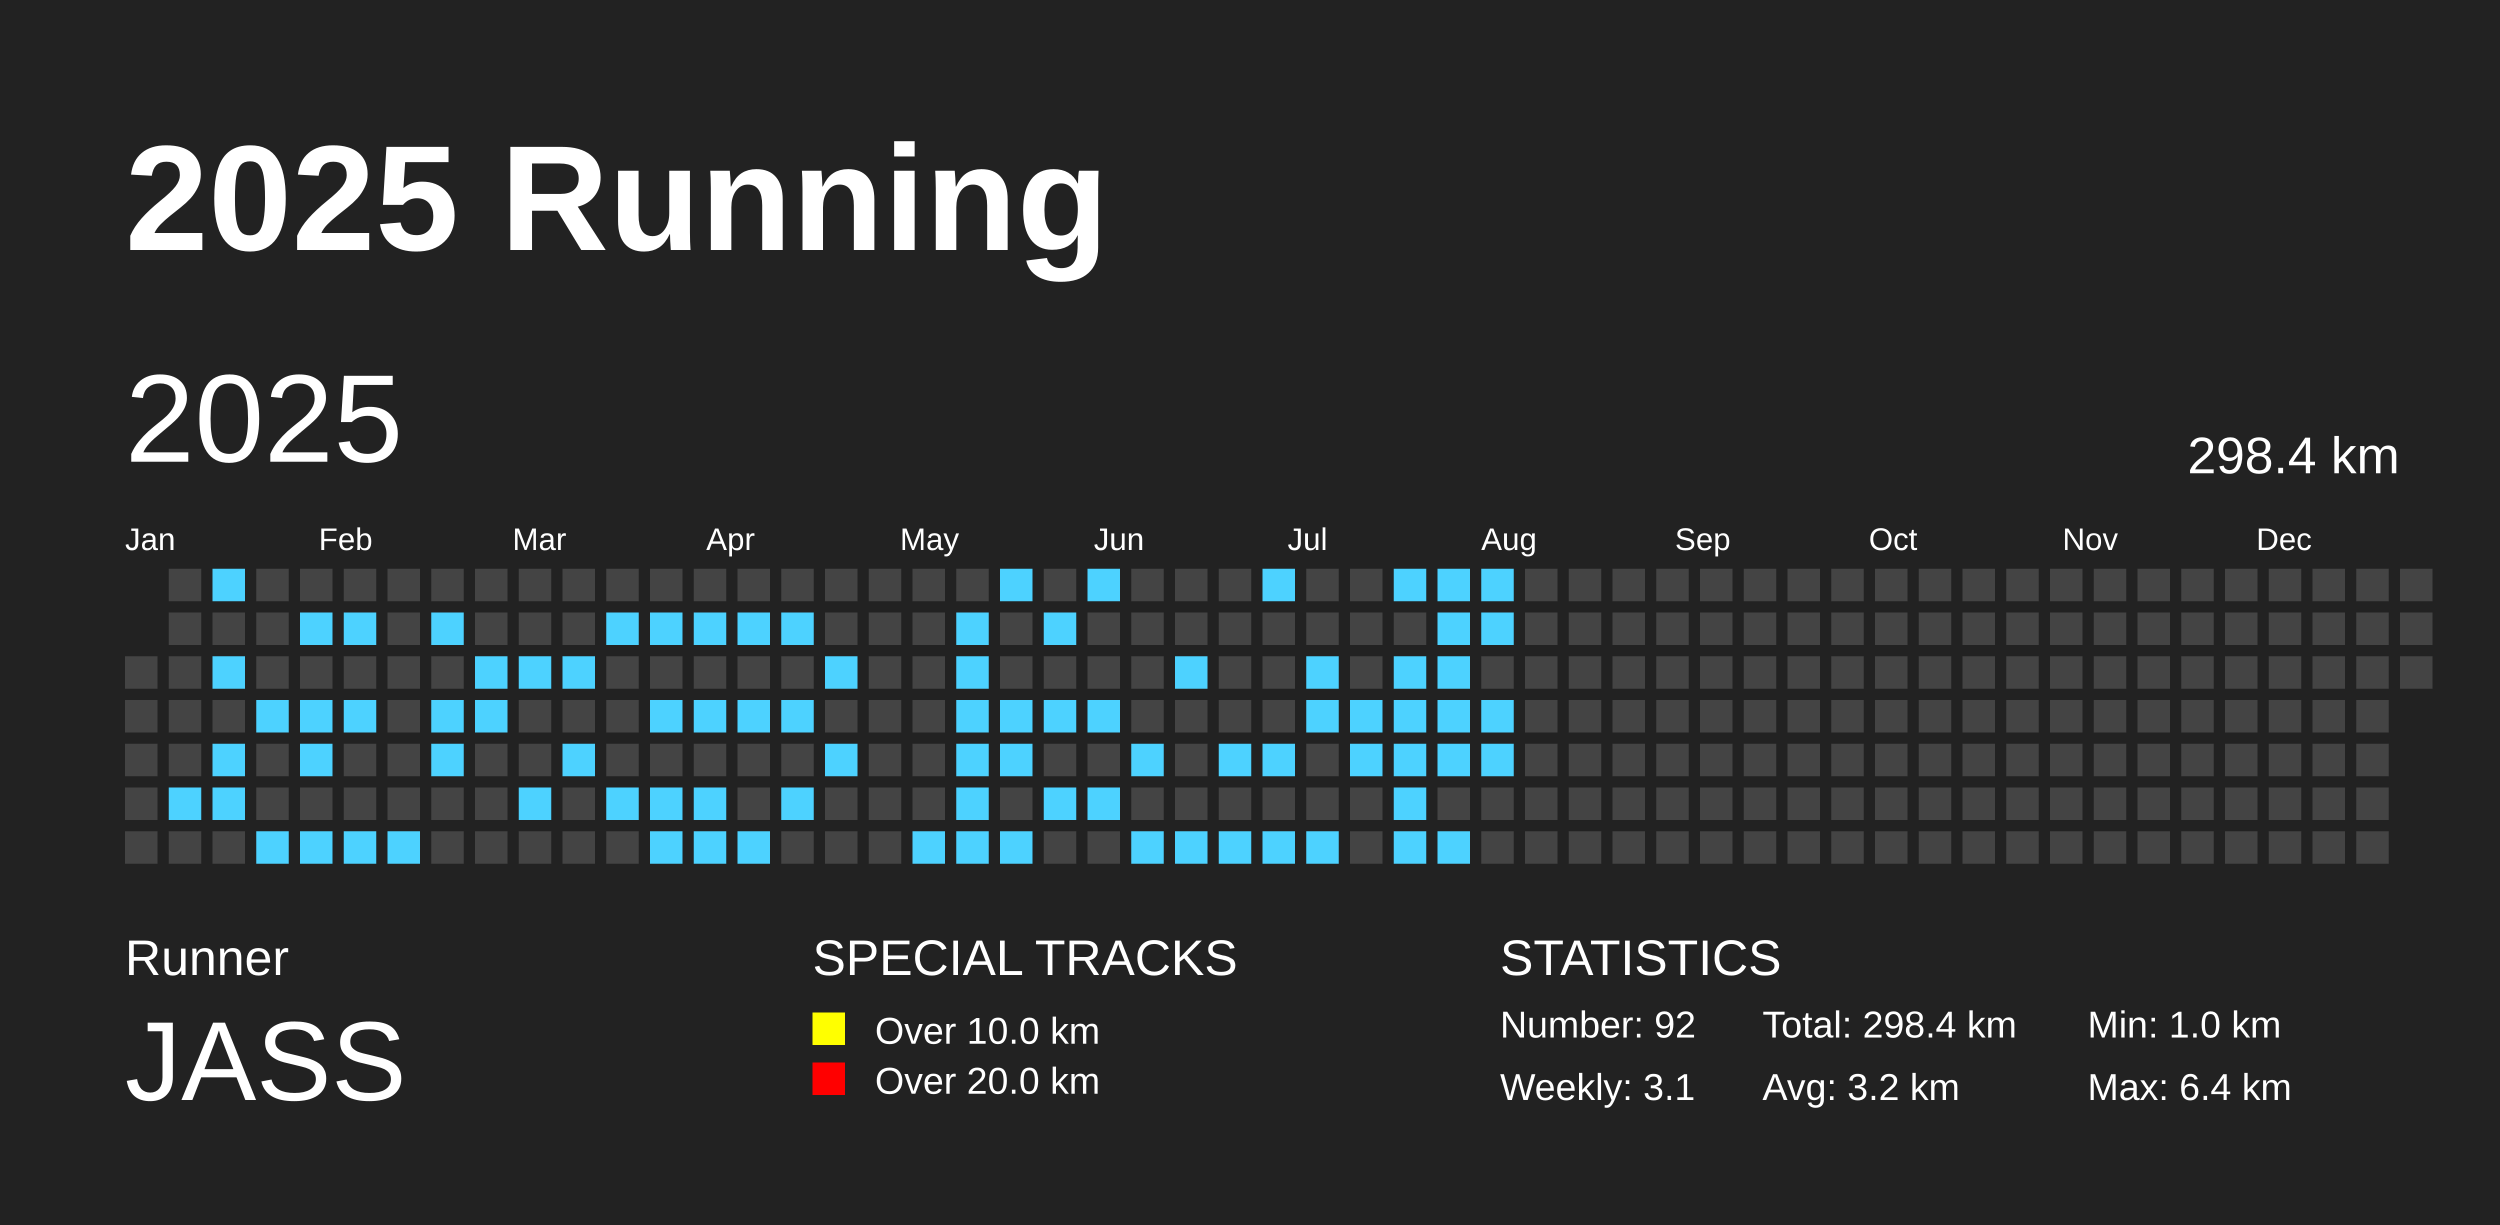
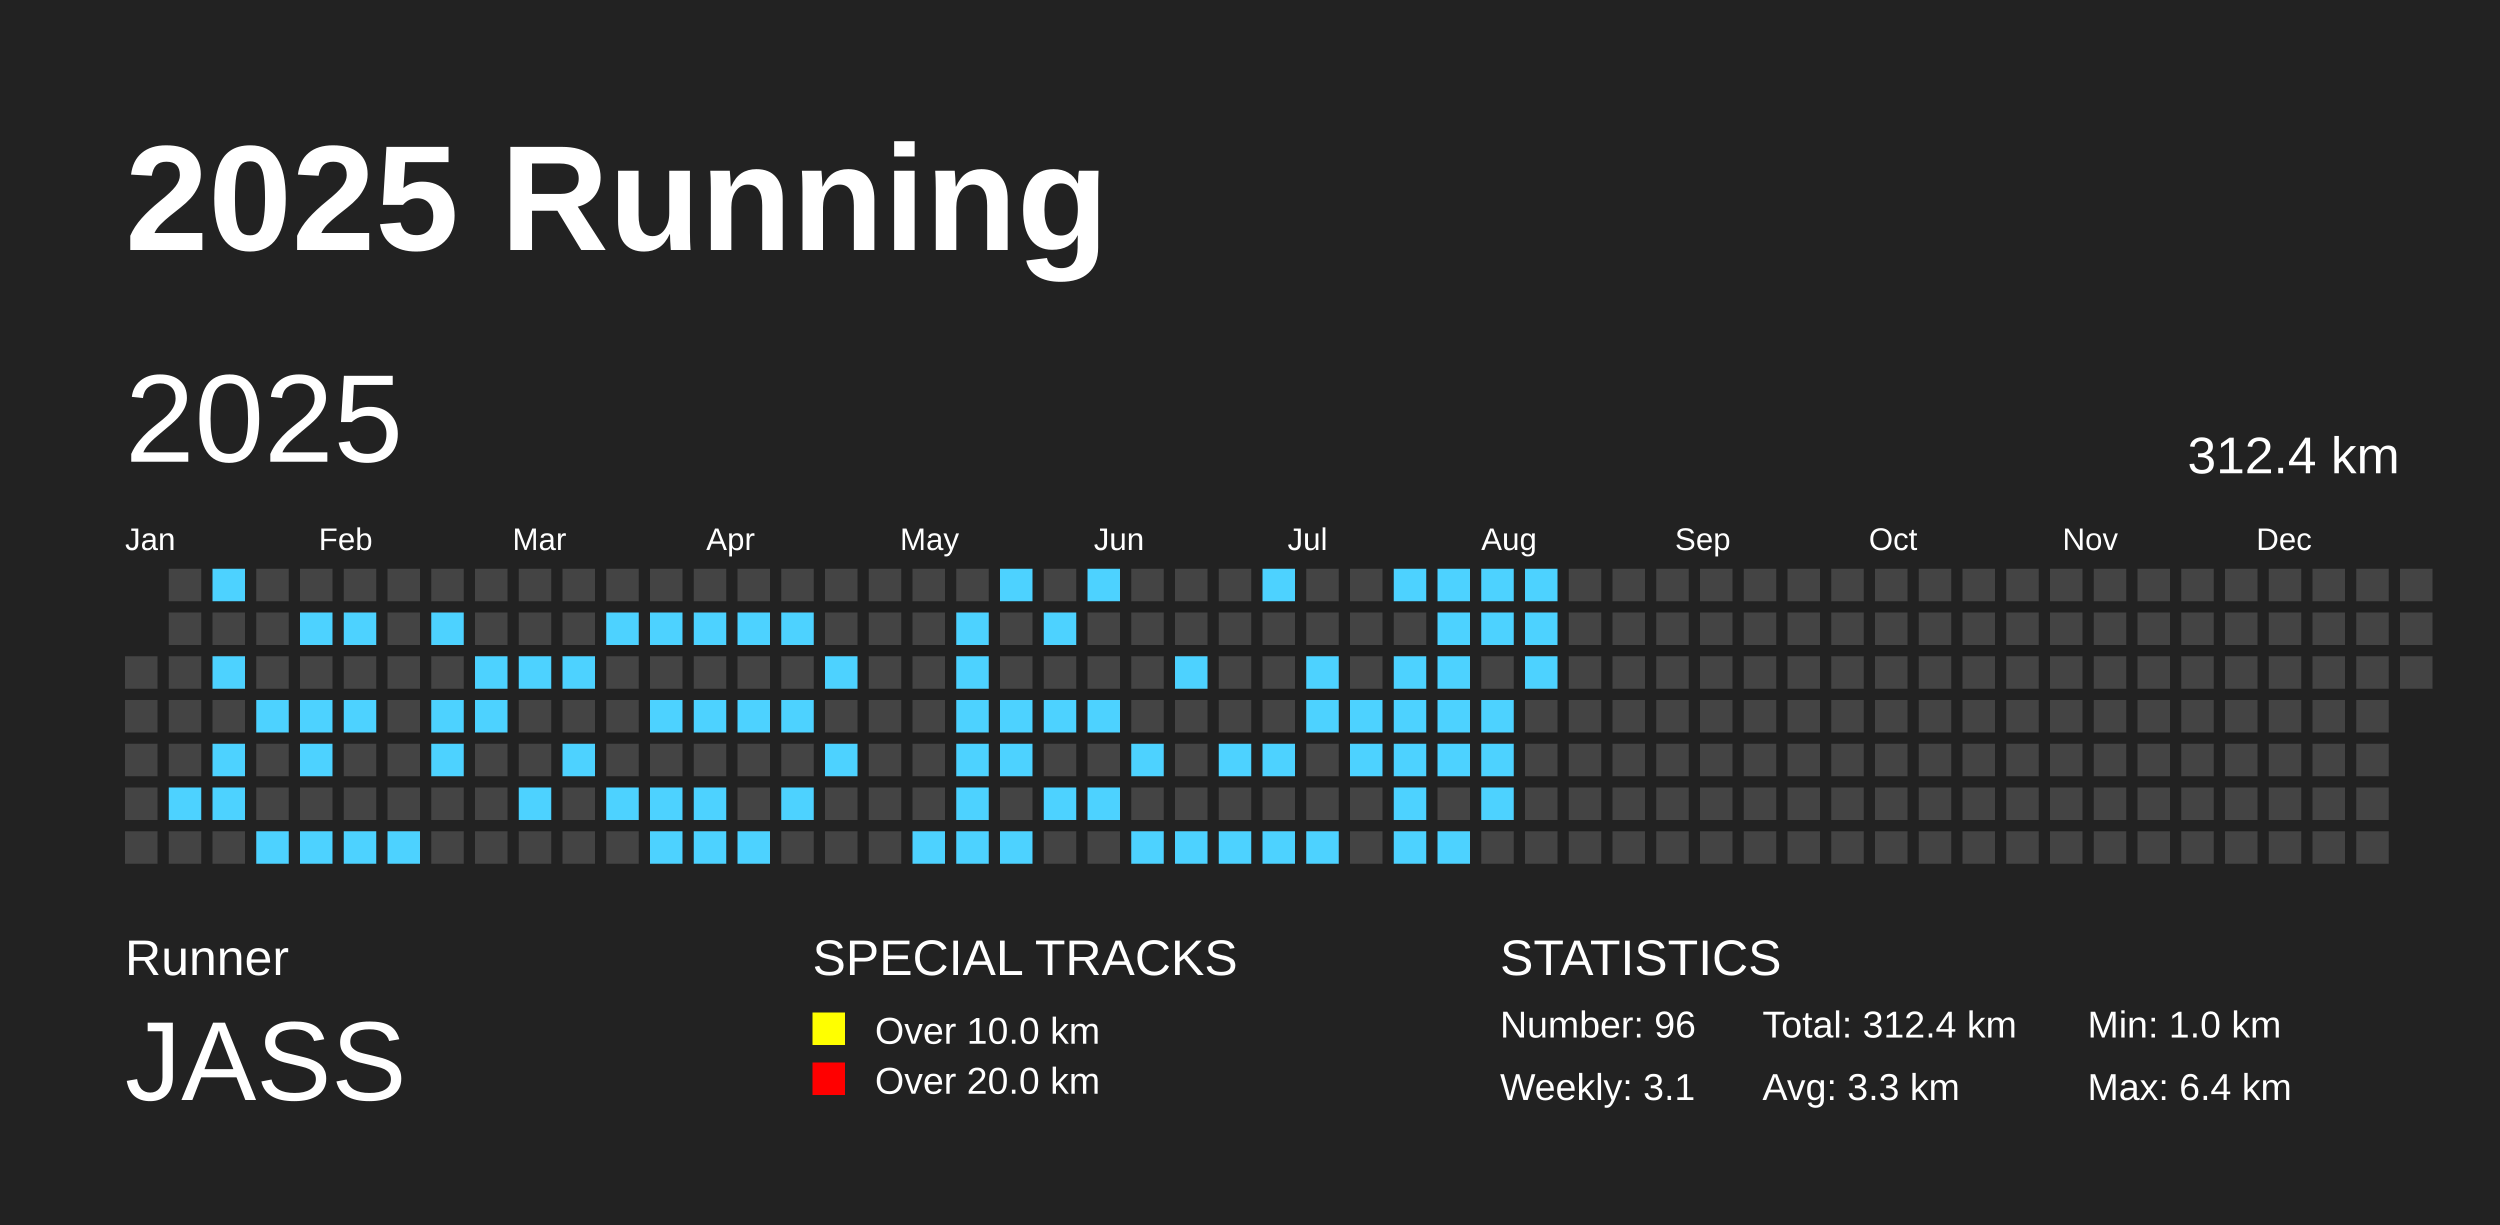
<svg xmlns="http://www.w3.org/2000/svg" baseProfile="full" height="98mm" version="1.1" viewBox="0,0,200,98" width="200mm">
  <defs />
  <rect fill="#222222" height="98" width="200" x="0" y="0" />
  <text fill="#FFFFFF" style="font-size:12px; font-family:Arial; font-weight:bold;" x="10" y="20">2025 Running</text>
  <text fill="#FFFFFF" style="font-size:4px; font-family:Arial" x="10" y="78">Runner</text>
  <text fill="#FFFFFF" style="font-size:9px; font-family:Arial" x="10" y="88">JASS</text>
  <text fill="#FFFFFF" style="font-size:4px; font-family:Arial" x="65" y="78">SPECIAL TRACKS</text>
  <rect fill="yellow" height="2.6" width="2.6" x="65" y="81" />
  <text fill="#FFFFFF" style="font-size:3px; font-family:Arial" x="70" y="83.5">Over 10.0 km</text>
  <rect fill="red" height="2.6" width="2.6" x="65" y="85" />
  <text fill="#FFFFFF" style="font-size:3px; font-family:Arial" x="70" y="87.5">Over 20.0 km</text>
  <text fill="#FFFFFF" style="font-size:4px; font-family:Arial" x="120" y="78">STATISTICS</text>
-   <text fill="#FFFFFF" style="font-size:3px; font-family:Arial" x="120" y="83">Number: 92</text>
+   <text fill="#FFFFFF" style="font-size:3px; font-family:Arial" x="120" y="83">Number: 96</text>
  <text fill="#FFFFFF" style="font-size:3px; font-family:Arial" x="120" y="88">Weekly: 3.1</text>
-   <text fill="#FFFFFF" style="font-size:3px; font-family:Arial" x="141" y="83">Total: 298.4 km</text>
-   <text fill="#FFFFFF" style="font-size:3px; font-family:Arial" x="141" y="88">Avg: 3.2 km</text>
+   <text fill="#FFFFFF" style="font-size:3px; font-family:Arial" x="141" y="83">Total: 312.4 km</text>
+   <text fill="#FFFFFF" style="font-size:3px; font-family:Arial" x="141" y="88">Avg: 3.3 km</text>
  <text fill="#FFFFFF" style="font-size:3px; font-family:Arial" x="167" y="83">Min: 1.0 km</text>
  <text fill="#FFFFFF" style="font-size:3px; font-family:Arial" x="167" y="88">Max: 6.4 km</text>
  <text dominant-baseline="hanging" fill="#FFFFFF" style="font-size:10.0px; font-family:Arial;" x="10" y="30">2025</text>
-   <text dominant-baseline="hanging" fill="#FFFFFF" style="font-size:4.125px; font-family:Arial;" x="175" y="35">298.4 km</text>
+   <text dominant-baseline="hanging" fill="#FFFFFF" style="font-size:4.125px; font-family:Arial;" x="175" y="35">312.4 km</text>
  <text fill="#FFFFFF" style="font-size:2.5px; font-family:Arial" x="10.0" y="44">Jan</text>
  <text fill="#FFFFFF" style="font-size:2.5px; font-family:Arial" x="25.5" y="44">Feb</text>
  <text fill="#FFFFFF" style="font-size:2.5px; font-family:Arial" x="41.0" y="44">Mar</text>
  <text fill="#FFFFFF" style="font-size:2.5px; font-family:Arial" x="56.5" y="44">Apr</text>
  <text fill="#FFFFFF" style="font-size:2.5px; font-family:Arial" x="72.0" y="44">May</text>
  <text fill="#FFFFFF" style="font-size:2.5px; font-family:Arial" x="87.5" y="44">Jun</text>
  <text fill="#FFFFFF" style="font-size:2.5px; font-family:Arial" x="103.0" y="44">Jul</text>
  <text fill="#FFFFFF" style="font-size:2.5px; font-family:Arial" x="118.5" y="44">Aug</text>
  <text fill="#FFFFFF" style="font-size:2.5px; font-family:Arial" x="134.0" y="44">Sep</text>
  <text fill="#FFFFFF" style="font-size:2.5px; font-family:Arial" x="149.5" y="44">Oct</text>
  <text fill="#FFFFFF" style="font-size:2.5px; font-family:Arial" x="165.0" y="44">Nov</text>
  <text fill="#FFFFFF" style="font-size:2.5px; font-family:Arial" x="180.5" y="44">Dec</text>
  <rect fill="#444444" height="2.6" width="2.6" x="10.0" y="52.5" />
  <rect fill="#444444" height="2.6" width="2.6" x="10.0" y="56.0" />
  <rect fill="#444444" height="2.6" width="2.6" x="10.0" y="59.5" />
  <rect fill="#444444" height="2.6" width="2.6" x="10.0" y="63.0" />
  <rect fill="#444444" height="2.6" width="2.6" x="10.0" y="66.5" />
  <rect fill="#444444" height="2.6" width="2.6" x="13.5" y="45.5" />
  <rect fill="#444444" height="2.6" width="2.6" x="13.5" y="49.0" />
  <rect fill="#444444" height="2.6" width="2.6" x="13.5" y="52.5" />
  <rect fill="#444444" height="2.6" width="2.6" x="13.5" y="56.0" />
  <rect fill="#444444" height="2.6" width="2.6" x="13.5" y="59.5" />
  <rect fill="#4DD2FF" height="2.6" width="2.6" x="13.5" y="63.0" />
  <rect fill="#444444" height="2.6" width="2.6" x="13.5" y="66.5" />
  <rect fill="#4DD2FF" height="2.6" width="2.6" x="17.0" y="45.5" />
  <rect fill="#444444" height="2.6" width="2.6" x="17.0" y="49.0" />
  <rect fill="#4DD2FF" height="2.6" width="2.6" x="17.0" y="52.5" />
  <rect fill="#444444" height="2.6" width="2.6" x="17.0" y="56.0" />
  <rect fill="#4DD2FF" height="2.6" width="2.6" x="17.0" y="59.5" />
  <rect fill="#4DD2FF" height="2.6" width="2.6" x="17.0" y="63.0" />
  <rect fill="#444444" height="2.6" width="2.6" x="17.0" y="66.5" />
  <rect fill="#444444" height="2.6" width="2.6" x="20.5" y="45.5" />
  <rect fill="#444444" height="2.6" width="2.6" x="20.5" y="49.0" />
  <rect fill="#444444" height="2.6" width="2.6" x="20.5" y="52.5" />
  <rect fill="#4DD2FF" height="2.6" width="2.6" x="20.5" y="56.0" />
  <rect fill="#444444" height="2.6" width="2.6" x="20.5" y="59.5" />
  <rect fill="#444444" height="2.6" width="2.6" x="20.5" y="63.0" />
  <rect fill="#4DD2FF" height="2.6" width="2.6" x="20.5" y="66.5" />
  <rect fill="#444444" height="2.6" width="2.6" x="24.0" y="45.5" />
  <rect fill="#4DD2FF" height="2.6" width="2.6" x="24.0" y="49.0" />
  <rect fill="#444444" height="2.6" width="2.6" x="24.0" y="52.5" />
  <rect fill="#4DD2FF" height="2.6" width="2.6" x="24.0" y="56.0" />
  <rect fill="#4DD2FF" height="2.6" width="2.6" x="24.0" y="59.5" />
  <rect fill="#444444" height="2.6" width="2.6" x="24.0" y="63.0" />
  <rect fill="#4DD2FF" height="2.6" width="2.6" x="24.0" y="66.5" />
  <rect fill="#444444" height="2.6" width="2.6" x="27.5" y="45.5" />
  <rect fill="#4DD2FF" height="2.6" width="2.6" x="27.5" y="49.0" />
  <rect fill="#444444" height="2.6" width="2.6" x="27.5" y="52.5" />
  <rect fill="#4DD2FF" height="2.6" width="2.6" x="27.5" y="56.0" />
  <rect fill="#444444" height="2.6" width="2.6" x="27.5" y="59.5" />
  <rect fill="#444444" height="2.6" width="2.6" x="27.5" y="63.0" />
  <rect fill="#4DD2FF" height="2.6" width="2.6" x="27.5" y="66.5" />
  <rect fill="#444444" height="2.6" width="2.6" x="31.0" y="45.5" />
  <rect fill="#444444" height="2.6" width="2.6" x="31.0" y="49.0" />
  <rect fill="#444444" height="2.6" width="2.6" x="31.0" y="52.5" />
  <rect fill="#444444" height="2.6" width="2.6" x="31.0" y="56.0" />
  <rect fill="#444444" height="2.6" width="2.6" x="31.0" y="59.5" />
  <rect fill="#444444" height="2.6" width="2.6" x="31.0" y="63.0" />
  <rect fill="#4DD2FF" height="2.6" width="2.6" x="31.0" y="66.5" />
  <rect fill="#444444" height="2.6" width="2.6" x="34.5" y="45.5" />
  <rect fill="#4DD2FF" height="2.6" width="2.6" x="34.5" y="49.0" />
  <rect fill="#444444" height="2.6" width="2.6" x="34.5" y="52.5" />
  <rect fill="#4DD2FF" height="2.6" width="2.6" x="34.5" y="56.0" />
  <rect fill="#4DD2FF" height="2.6" width="2.6" x="34.5" y="59.5" />
  <rect fill="#444444" height="2.6" width="2.6" x="34.5" y="63.0" />
  <rect fill="#444444" height="2.6" width="2.6" x="34.5" y="66.5" />
  <rect fill="#444444" height="2.6" width="2.6" x="38.0" y="45.5" />
  <rect fill="#444444" height="2.6" width="2.6" x="38.0" y="49.0" />
  <rect fill="#4DD2FF" height="2.6" width="2.6" x="38.0" y="52.5" />
  <rect fill="#4DD2FF" height="2.6" width="2.6" x="38.0" y="56.0" />
  <rect fill="#444444" height="2.6" width="2.6" x="38.0" y="59.5" />
  <rect fill="#444444" height="2.6" width="2.6" x="38.0" y="63.0" />
  <rect fill="#444444" height="2.6" width="2.6" x="38.0" y="66.5" />
  <rect fill="#444444" height="2.6" width="2.6" x="41.5" y="45.5" />
  <rect fill="#444444" height="2.6" width="2.6" x="41.5" y="49.0" />
  <rect fill="#4DD2FF" height="2.6" width="2.6" x="41.5" y="52.5" />
  <rect fill="#444444" height="2.6" width="2.6" x="41.5" y="56.0" />
  <rect fill="#444444" height="2.6" width="2.6" x="41.5" y="59.5" />
  <rect fill="#4DD2FF" height="2.6" width="2.6" x="41.5" y="63.0" />
  <rect fill="#444444" height="2.6" width="2.6" x="41.5" y="66.5" />
  <rect fill="#444444" height="2.6" width="2.6" x="45.0" y="45.5" />
  <rect fill="#444444" height="2.6" width="2.6" x="45.0" y="49.0" />
  <rect fill="#4DD2FF" height="2.6" width="2.6" x="45.0" y="52.5" />
  <rect fill="#444444" height="2.6" width="2.6" x="45.0" y="56.0" />
  <rect fill="#4DD2FF" height="2.6" width="2.6" x="45.0" y="59.5" />
  <rect fill="#444444" height="2.6" width="2.6" x="45.0" y="63.0" />
  <rect fill="#444444" height="2.6" width="2.6" x="45.0" y="66.5" />
  <rect fill="#444444" height="2.6" width="2.6" x="48.5" y="45.5" />
  <rect fill="#4DD2FF" height="2.6" width="2.6" x="48.5" y="49.0" />
  <rect fill="#444444" height="2.6" width="2.6" x="48.5" y="52.5" />
  <rect fill="#444444" height="2.6" width="2.6" x="48.5" y="56.0" />
  <rect fill="#444444" height="2.6" width="2.6" x="48.5" y="59.5" />
  <rect fill="#4DD2FF" height="2.6" width="2.6" x="48.5" y="63.0" />
  <rect fill="#444444" height="2.6" width="2.6" x="48.5" y="66.5" />
  <rect fill="#444444" height="2.6" width="2.6" x="52.0" y="45.5" />
  <rect fill="#4DD2FF" height="2.6" width="2.6" x="52.0" y="49.0" />
  <rect fill="#444444" height="2.6" width="2.6" x="52.0" y="52.5" />
  <rect fill="#4DD2FF" height="2.6" width="2.6" x="52.0" y="56.0" />
  <rect fill="#444444" height="2.6" width="2.6" x="52.0" y="59.5" />
  <rect fill="#4DD2FF" height="2.6" width="2.6" x="52.0" y="63.0" />
  <rect fill="#4DD2FF" height="2.6" width="2.6" x="52.0" y="66.5" />
  <rect fill="#444444" height="2.6" width="2.6" x="55.5" y="45.5" />
  <rect fill="#4DD2FF" height="2.6" width="2.6" x="55.5" y="49.0" />
  <rect fill="#444444" height="2.6" width="2.6" x="55.5" y="52.5" />
  <rect fill="#4DD2FF" height="2.6" width="2.6" x="55.5" y="56.0" />
  <rect fill="#444444" height="2.6" width="2.6" x="55.5" y="59.5" />
  <rect fill="#4DD2FF" height="2.6" width="2.6" x="55.5" y="63.0" />
  <rect fill="#4DD2FF" height="2.6" width="2.6" x="55.5" y="66.5" />
  <rect fill="#444444" height="2.6" width="2.6" x="59.0" y="45.5" />
  <rect fill="#4DD2FF" height="2.6" width="2.6" x="59.0" y="49.0" />
  <rect fill="#444444" height="2.6" width="2.6" x="59.0" y="52.5" />
  <rect fill="#4DD2FF" height="2.6" width="2.6" x="59.0" y="56.0" />
  <rect fill="#444444" height="2.6" width="2.6" x="59.0" y="59.5" />
  <rect fill="#444444" height="2.6" width="2.6" x="59.0" y="63.0" />
  <rect fill="#4DD2FF" height="2.6" width="2.6" x="59.0" y="66.5" />
  <rect fill="#444444" height="2.6" width="2.6" x="62.5" y="45.5" />
  <rect fill="#4DD2FF" height="2.6" width="2.6" x="62.5" y="49.0" />
  <rect fill="#444444" height="2.6" width="2.6" x="62.5" y="52.5" />
  <rect fill="#4DD2FF" height="2.6" width="2.6" x="62.5" y="56.0" />
  <rect fill="#444444" height="2.6" width="2.6" x="62.5" y="59.5" />
  <rect fill="#4DD2FF" height="2.6" width="2.6" x="62.5" y="63.0" />
  <rect fill="#444444" height="2.6" width="2.6" x="62.5" y="66.5" />
  <rect fill="#444444" height="2.6" width="2.6" x="66.0" y="45.5" />
  <rect fill="#444444" height="2.6" width="2.6" x="66.0" y="49.0" />
  <rect fill="#4DD2FF" height="2.6" width="2.6" x="66.0" y="52.5" />
  <rect fill="#444444" height="2.6" width="2.6" x="66.0" y="56.0" />
  <rect fill="#4DD2FF" height="2.6" width="2.6" x="66.0" y="59.5" />
  <rect fill="#444444" height="2.6" width="2.6" x="66.0" y="63.0" />
  <rect fill="#444444" height="2.6" width="2.6" x="66.0" y="66.5" />
  <rect fill="#444444" height="2.6" width="2.6" x="69.5" y="45.5" />
  <rect fill="#444444" height="2.6" width="2.6" x="69.5" y="49.0" />
  <rect fill="#444444" height="2.6" width="2.6" x="69.5" y="52.5" />
  <rect fill="#444444" height="2.6" width="2.6" x="69.5" y="56.0" />
  <rect fill="#444444" height="2.6" width="2.6" x="69.5" y="59.5" />
  <rect fill="#444444" height="2.6" width="2.6" x="69.5" y="63.0" />
  <rect fill="#444444" height="2.6" width="2.6" x="69.5" y="66.5" />
  <rect fill="#444444" height="2.6" width="2.6" x="73.0" y="45.5" />
  <rect fill="#444444" height="2.6" width="2.6" x="73.0" y="49.0" />
  <rect fill="#444444" height="2.6" width="2.6" x="73.0" y="52.5" />
  <rect fill="#444444" height="2.6" width="2.6" x="73.0" y="56.0" />
  <rect fill="#444444" height="2.6" width="2.6" x="73.0" y="59.5" />
  <rect fill="#444444" height="2.6" width="2.6" x="73.0" y="63.0" />
  <rect fill="#4DD2FF" height="2.6" width="2.6" x="73.0" y="66.5" />
  <rect fill="#444444" height="2.6" width="2.6" x="76.5" y="45.5" />
  <rect fill="#4DD2FF" height="2.6" width="2.6" x="76.5" y="49.0" />
  <rect fill="#4DD2FF" height="2.6" width="2.6" x="76.5" y="52.5" />
  <rect fill="#4DD2FF" height="2.6" width="2.6" x="76.5" y="56.0" />
  <rect fill="#4DD2FF" height="2.6" width="2.6" x="76.5" y="59.5" />
  <rect fill="#4DD2FF" height="2.6" width="2.6" x="76.5" y="63.0" />
  <rect fill="#4DD2FF" height="2.6" width="2.6" x="76.5" y="66.5" />
  <rect fill="#4DD2FF" height="2.6" width="2.6" x="80.0" y="45.5" />
  <rect fill="#444444" height="2.6" width="2.6" x="80.0" y="49.0" />
  <rect fill="#444444" height="2.6" width="2.6" x="80.0" y="52.5" />
  <rect fill="#4DD2FF" height="2.6" width="2.6" x="80.0" y="56.0" />
  <rect fill="#4DD2FF" height="2.6" width="2.6" x="80.0" y="59.5" />
  <rect fill="#444444" height="2.6" width="2.6" x="80.0" y="63.0" />
  <rect fill="#4DD2FF" height="2.6" width="2.6" x="80.0" y="66.5" />
  <rect fill="#444444" height="2.6" width="2.6" x="83.5" y="45.5" />
  <rect fill="#4DD2FF" height="2.6" width="2.6" x="83.5" y="49.0" />
  <rect fill="#444444" height="2.6" width="2.6" x="83.5" y="52.5" />
  <rect fill="#4DD2FF" height="2.6" width="2.6" x="83.5" y="56.0" />
  <rect fill="#444444" height="2.6" width="2.6" x="83.5" y="59.5" />
  <rect fill="#4DD2FF" height="2.6" width="2.6" x="83.5" y="63.0" />
  <rect fill="#444444" height="2.6" width="2.6" x="83.5" y="66.5" />
  <rect fill="#4DD2FF" height="2.6" width="2.6" x="87.0" y="45.5" />
  <rect fill="#444444" height="2.6" width="2.6" x="87.0" y="49.0" />
  <rect fill="#444444" height="2.6" width="2.6" x="87.0" y="52.5" />
  <rect fill="#4DD2FF" height="2.6" width="2.6" x="87.0" y="56.0" />
  <rect fill="#444444" height="2.6" width="2.6" x="87.0" y="59.5" />
  <rect fill="#4DD2FF" height="2.6" width="2.6" x="87.0" y="63.0" />
  <rect fill="#444444" height="2.6" width="2.6" x="87.0" y="66.5" />
  <rect fill="#444444" height="2.6" width="2.6" x="90.5" y="45.5" />
  <rect fill="#444444" height="2.6" width="2.6" x="90.5" y="49.0" />
  <rect fill="#444444" height="2.6" width="2.6" x="90.5" y="52.5" />
  <rect fill="#444444" height="2.6" width="2.6" x="90.5" y="56.0" />
  <rect fill="#4DD2FF" height="2.6" width="2.6" x="90.5" y="59.5" />
  <rect fill="#444444" height="2.6" width="2.6" x="90.5" y="63.0" />
  <rect fill="#4DD2FF" height="2.6" width="2.6" x="90.5" y="66.5" />
  <rect fill="#444444" height="2.6" width="2.6" x="94.0" y="45.5" />
  <rect fill="#444444" height="2.6" width="2.6" x="94.0" y="49.0" />
  <rect fill="#4DD2FF" height="2.6" width="2.6" x="94.0" y="52.5" />
  <rect fill="#444444" height="2.6" width="2.6" x="94.0" y="56.0" />
  <rect fill="#444444" height="2.6" width="2.6" x="94.0" y="59.5" />
  <rect fill="#444444" height="2.6" width="2.6" x="94.0" y="63.0" />
  <rect fill="#4DD2FF" height="2.6" width="2.6" x="94.0" y="66.5" />
  <rect fill="#444444" height="2.6" width="2.6" x="97.5" y="45.5" />
  <rect fill="#444444" height="2.6" width="2.6" x="97.5" y="49.0" />
  <rect fill="#444444" height="2.6" width="2.6" x="97.5" y="52.5" />
  <rect fill="#444444" height="2.6" width="2.6" x="97.5" y="56.0" />
  <rect fill="#4DD2FF" height="2.6" width="2.6" x="97.5" y="59.5" />
  <rect fill="#444444" height="2.6" width="2.6" x="97.5" y="63.0" />
  <rect fill="#4DD2FF" height="2.6" width="2.6" x="97.5" y="66.5" />
  <rect fill="#4DD2FF" height="2.6" width="2.6" x="101.0" y="45.5" />
  <rect fill="#444444" height="2.6" width="2.6" x="101.0" y="49.0" />
  <rect fill="#444444" height="2.6" width="2.6" x="101.0" y="52.5" />
  <rect fill="#444444" height="2.6" width="2.6" x="101.0" y="56.0" />
  <rect fill="#4DD2FF" height="2.6" width="2.6" x="101.0" y="59.5" />
  <rect fill="#444444" height="2.6" width="2.6" x="101.0" y="63.0" />
  <rect fill="#4DD2FF" height="2.6" width="2.6" x="101.0" y="66.5" />
  <rect fill="#444444" height="2.6" width="2.6" x="104.5" y="45.5" />
  <rect fill="#444444" height="2.6" width="2.6" x="104.5" y="49.0" />
  <rect fill="#4DD2FF" height="2.6" width="2.6" x="104.5" y="52.5" />
  <rect fill="#4DD2FF" height="2.6" width="2.6" x="104.5" y="56.0" />
  <rect fill="#444444" height="2.6" width="2.6" x="104.5" y="59.5" />
  <rect fill="#444444" height="2.6" width="2.6" x="104.5" y="63.0" />
  <rect fill="#4DD2FF" height="2.6" width="2.6" x="104.5" y="66.5" />
  <rect fill="#444444" height="2.6" width="2.6" x="108.0" y="45.5" />
  <rect fill="#444444" height="2.6" width="2.6" x="108.0" y="49.0" />
  <rect fill="#444444" height="2.6" width="2.6" x="108.0" y="52.5" />
  <rect fill="#4DD2FF" height="2.6" width="2.6" x="108.0" y="56.0" />
  <rect fill="#4DD2FF" height="2.6" width="2.6" x="108.0" y="59.5" />
  <rect fill="#444444" height="2.6" width="2.6" x="108.0" y="63.0" />
  <rect fill="#444444" height="2.6" width="2.6" x="108.0" y="66.5" />
  <rect fill="#4DD2FF" height="2.6" width="2.6" x="111.5" y="45.5" />
  <rect fill="#444444" height="2.6" width="2.6" x="111.5" y="49.0" />
  <rect fill="#4DD2FF" height="2.6" width="2.6" x="111.5" y="52.5" />
  <rect fill="#4DD2FF" height="2.6" width="2.6" x="111.5" y="56.0" />
  <rect fill="#4DD2FF" height="2.6" width="2.6" x="111.5" y="59.5" />
  <rect fill="#4DD2FF" height="2.6" width="2.6" x="111.5" y="63.0" />
  <rect fill="#4DD2FF" height="2.6" width="2.6" x="111.5" y="66.5" />
  <rect fill="#4DD2FF" height="2.6" width="2.6" x="115.0" y="45.5" />
  <rect fill="#4DD2FF" height="2.6" width="2.6" x="115.0" y="49.0" />
  <rect fill="#4DD2FF" height="2.6" width="2.6" x="115.0" y="52.5" />
  <rect fill="#4DD2FF" height="2.6" width="2.6" x="115.0" y="56.0" />
  <rect fill="#4DD2FF" height="2.6" width="2.6" x="115.0" y="59.5" />
  <rect fill="#444444" height="2.6" width="2.6" x="115.0" y="63.0" />
  <rect fill="#4DD2FF" height="2.6" width="2.6" x="115.0" y="66.5" />
  <rect fill="#4DD2FF" height="2.6" width="2.6" x="118.5" y="45.5" />
  <rect fill="#4DD2FF" height="2.6" width="2.6" x="118.5" y="49.0" />
  <rect fill="#444444" height="2.6" width="2.6" x="118.5" y="52.5" />
  <rect fill="#4DD2FF" height="2.6" width="2.6" x="118.5" y="56.0" />
  <rect fill="#4DD2FF" height="2.6" width="2.6" x="118.5" y="59.5" />
-   <rect fill="#444444" height="2.6" width="2.6" x="118.5" y="63.0" />
+   <rect fill="#4DD2FF" height="2.6" width="2.6" x="118.5" y="63.0" />
  <rect fill="#444444" height="2.6" width="2.6" x="118.5" y="66.5" />
-   <rect fill="#444444" height="2.6" width="2.6" x="122.0" y="45.5" />
-   <rect fill="#444444" height="2.6" width="2.6" x="122.0" y="49.0" />
-   <rect fill="#444444" height="2.6" width="2.6" x="122.0" y="52.5" />
+   <rect fill="#4DD2FF" height="2.6" width="2.6" x="122.0" y="45.5" />
+   <rect fill="#4DD2FF" height="2.6" width="2.6" x="122.0" y="49.0" />
+   <rect fill="#4DD2FF" height="2.6" width="2.6" x="122.0" y="52.5" />
  <rect fill="#444444" height="2.6" width="2.6" x="122.0" y="56.0" />
  <rect fill="#444444" height="2.6" width="2.6" x="122.0" y="59.5" />
  <rect fill="#444444" height="2.6" width="2.6" x="122.0" y="63.0" />
  <rect fill="#444444" height="2.6" width="2.6" x="122.0" y="66.5" />
  <rect fill="#444444" height="2.6" width="2.6" x="125.5" y="45.5" />
  <rect fill="#444444" height="2.6" width="2.6" x="125.5" y="49.0" />
  <rect fill="#444444" height="2.6" width="2.6" x="125.5" y="52.5" />
  <rect fill="#444444" height="2.6" width="2.6" x="125.5" y="56.0" />
  <rect fill="#444444" height="2.6" width="2.6" x="125.5" y="59.5" />
  <rect fill="#444444" height="2.6" width="2.6" x="125.5" y="63.0" />
  <rect fill="#444444" height="2.6" width="2.6" x="125.5" y="66.5" />
  <rect fill="#444444" height="2.6" width="2.6" x="129.0" y="45.5" />
  <rect fill="#444444" height="2.6" width="2.6" x="129.0" y="49.0" />
  <rect fill="#444444" height="2.6" width="2.6" x="129.0" y="52.5" />
  <rect fill="#444444" height="2.6" width="2.6" x="129.0" y="56.0" />
  <rect fill="#444444" height="2.6" width="2.6" x="129.0" y="59.5" />
  <rect fill="#444444" height="2.6" width="2.6" x="129.0" y="63.0" />
  <rect fill="#444444" height="2.6" width="2.6" x="129.0" y="66.5" />
  <rect fill="#444444" height="2.6" width="2.6" x="132.5" y="45.5" />
  <rect fill="#444444" height="2.6" width="2.6" x="132.5" y="49.0" />
  <rect fill="#444444" height="2.6" width="2.6" x="132.5" y="52.5" />
  <rect fill="#444444" height="2.6" width="2.6" x="132.5" y="56.0" />
  <rect fill="#444444" height="2.6" width="2.6" x="132.5" y="59.5" />
  <rect fill="#444444" height="2.6" width="2.6" x="132.5" y="63.0" />
  <rect fill="#444444" height="2.6" width="2.6" x="132.5" y="66.5" />
  <rect fill="#444444" height="2.6" width="2.6" x="136.0" y="45.5" />
  <rect fill="#444444" height="2.6" width="2.6" x="136.0" y="49.0" />
  <rect fill="#444444" height="2.6" width="2.6" x="136.0" y="52.5" />
  <rect fill="#444444" height="2.6" width="2.6" x="136.0" y="56.0" />
  <rect fill="#444444" height="2.6" width="2.6" x="136.0" y="59.5" />
  <rect fill="#444444" height="2.6" width="2.6" x="136.0" y="63.0" />
  <rect fill="#444444" height="2.6" width="2.6" x="136.0" y="66.5" />
  <rect fill="#444444" height="2.6" width="2.6" x="139.5" y="45.5" />
  <rect fill="#444444" height="2.6" width="2.6" x="139.5" y="49.0" />
  <rect fill="#444444" height="2.6" width="2.6" x="139.5" y="52.5" />
  <rect fill="#444444" height="2.6" width="2.6" x="139.5" y="56.0" />
  <rect fill="#444444" height="2.6" width="2.6" x="139.5" y="59.5" />
  <rect fill="#444444" height="2.6" width="2.6" x="139.5" y="63.0" />
  <rect fill="#444444" height="2.6" width="2.6" x="139.5" y="66.5" />
  <rect fill="#444444" height="2.6" width="2.6" x="143.0" y="45.5" />
  <rect fill="#444444" height="2.6" width="2.6" x="143.0" y="49.0" />
  <rect fill="#444444" height="2.6" width="2.6" x="143.0" y="52.5" />
  <rect fill="#444444" height="2.6" width="2.6" x="143.0" y="56.0" />
  <rect fill="#444444" height="2.6" width="2.6" x="143.0" y="59.5" />
  <rect fill="#444444" height="2.6" width="2.6" x="143.0" y="63.0" />
  <rect fill="#444444" height="2.6" width="2.6" x="143.0" y="66.5" />
  <rect fill="#444444" height="2.6" width="2.6" x="146.5" y="45.5" />
  <rect fill="#444444" height="2.6" width="2.6" x="146.5" y="49.0" />
  <rect fill="#444444" height="2.6" width="2.6" x="146.5" y="52.5" />
  <rect fill="#444444" height="2.6" width="2.6" x="146.5" y="56.0" />
  <rect fill="#444444" height="2.6" width="2.6" x="146.5" y="59.5" />
  <rect fill="#444444" height="2.6" width="2.6" x="146.5" y="63.0" />
  <rect fill="#444444" height="2.6" width="2.6" x="146.5" y="66.5" />
  <rect fill="#444444" height="2.6" width="2.6" x="150.0" y="45.5" />
  <rect fill="#444444" height="2.6" width="2.6" x="150.0" y="49.0" />
  <rect fill="#444444" height="2.6" width="2.6" x="150.0" y="52.5" />
  <rect fill="#444444" height="2.6" width="2.6" x="150.0" y="56.0" />
  <rect fill="#444444" height="2.6" width="2.6" x="150.0" y="59.5" />
  <rect fill="#444444" height="2.6" width="2.6" x="150.0" y="63.0" />
  <rect fill="#444444" height="2.6" width="2.6" x="150.0" y="66.5" />
  <rect fill="#444444" height="2.6" width="2.6" x="153.5" y="45.5" />
  <rect fill="#444444" height="2.6" width="2.6" x="153.5" y="49.0" />
  <rect fill="#444444" height="2.6" width="2.6" x="153.5" y="52.5" />
  <rect fill="#444444" height="2.6" width="2.6" x="153.5" y="56.0" />
  <rect fill="#444444" height="2.6" width="2.6" x="153.5" y="59.5" />
  <rect fill="#444444" height="2.6" width="2.6" x="153.5" y="63.0" />
  <rect fill="#444444" height="2.6" width="2.6" x="153.5" y="66.5" />
  <rect fill="#444444" height="2.6" width="2.6" x="157.0" y="45.5" />
  <rect fill="#444444" height="2.6" width="2.6" x="157.0" y="49.0" />
  <rect fill="#444444" height="2.6" width="2.6" x="157.0" y="52.5" />
  <rect fill="#444444" height="2.6" width="2.6" x="157.0" y="56.0" />
  <rect fill="#444444" height="2.6" width="2.6" x="157.0" y="59.5" />
  <rect fill="#444444" height="2.6" width="2.6" x="157.0" y="63.0" />
  <rect fill="#444444" height="2.6" width="2.6" x="157.0" y="66.5" />
  <rect fill="#444444" height="2.6" width="2.6" x="160.5" y="45.5" />
  <rect fill="#444444" height="2.6" width="2.6" x="160.5" y="49.0" />
  <rect fill="#444444" height="2.6" width="2.6" x="160.5" y="52.5" />
  <rect fill="#444444" height="2.6" width="2.6" x="160.5" y="56.0" />
  <rect fill="#444444" height="2.6" width="2.6" x="160.5" y="59.5" />
  <rect fill="#444444" height="2.6" width="2.6" x="160.5" y="63.0" />
  <rect fill="#444444" height="2.6" width="2.6" x="160.5" y="66.5" />
  <rect fill="#444444" height="2.6" width="2.6" x="164.0" y="45.5" />
  <rect fill="#444444" height="2.6" width="2.6" x="164.0" y="49.0" />
  <rect fill="#444444" height="2.6" width="2.6" x="164.0" y="52.5" />
  <rect fill="#444444" height="2.6" width="2.6" x="164.0" y="56.0" />
  <rect fill="#444444" height="2.6" width="2.6" x="164.0" y="59.5" />
  <rect fill="#444444" height="2.6" width="2.6" x="164.0" y="63.0" />
  <rect fill="#444444" height="2.6" width="2.6" x="164.0" y="66.5" />
  <rect fill="#444444" height="2.6" width="2.6" x="167.5" y="45.5" />
  <rect fill="#444444" height="2.6" width="2.6" x="167.5" y="49.0" />
  <rect fill="#444444" height="2.6" width="2.6" x="167.5" y="52.5" />
  <rect fill="#444444" height="2.6" width="2.6" x="167.5" y="56.0" />
  <rect fill="#444444" height="2.6" width="2.6" x="167.5" y="59.5" />
  <rect fill="#444444" height="2.6" width="2.6" x="167.5" y="63.0" />
  <rect fill="#444444" height="2.6" width="2.6" x="167.5" y="66.5" />
  <rect fill="#444444" height="2.6" width="2.6" x="171.0" y="45.5" />
  <rect fill="#444444" height="2.6" width="2.6" x="171.0" y="49.0" />
  <rect fill="#444444" height="2.6" width="2.6" x="171.0" y="52.5" />
  <rect fill="#444444" height="2.6" width="2.6" x="171.0" y="56.0" />
  <rect fill="#444444" height="2.6" width="2.6" x="171.0" y="59.5" />
  <rect fill="#444444" height="2.6" width="2.6" x="171.0" y="63.0" />
  <rect fill="#444444" height="2.6" width="2.6" x="171.0" y="66.5" />
  <rect fill="#444444" height="2.6" width="2.6" x="174.5" y="45.5" />
  <rect fill="#444444" height="2.6" width="2.6" x="174.5" y="49.0" />
  <rect fill="#444444" height="2.6" width="2.6" x="174.5" y="52.5" />
  <rect fill="#444444" height="2.6" width="2.6" x="174.5" y="56.0" />
  <rect fill="#444444" height="2.6" width="2.6" x="174.5" y="59.5" />
  <rect fill="#444444" height="2.6" width="2.6" x="174.5" y="63.0" />
  <rect fill="#444444" height="2.6" width="2.6" x="174.5" y="66.5" />
  <rect fill="#444444" height="2.6" width="2.6" x="178.0" y="45.5" />
  <rect fill="#444444" height="2.6" width="2.6" x="178.0" y="49.0" />
  <rect fill="#444444" height="2.6" width="2.6" x="178.0" y="52.5" />
  <rect fill="#444444" height="2.6" width="2.6" x="178.0" y="56.0" />
  <rect fill="#444444" height="2.6" width="2.6" x="178.0" y="59.5" />
  <rect fill="#444444" height="2.6" width="2.6" x="178.0" y="63.0" />
  <rect fill="#444444" height="2.6" width="2.6" x="178.0" y="66.5" />
  <rect fill="#444444" height="2.6" width="2.6" x="181.5" y="45.5" />
  <rect fill="#444444" height="2.6" width="2.6" x="181.5" y="49.0" />
  <rect fill="#444444" height="2.6" width="2.6" x="181.5" y="52.5" />
  <rect fill="#444444" height="2.6" width="2.6" x="181.5" y="56.0" />
  <rect fill="#444444" height="2.6" width="2.6" x="181.5" y="59.5" />
  <rect fill="#444444" height="2.6" width="2.6" x="181.5" y="63.0" />
  <rect fill="#444444" height="2.6" width="2.6" x="181.5" y="66.5" />
  <rect fill="#444444" height="2.6" width="2.6" x="185.0" y="45.5" />
  <rect fill="#444444" height="2.6" width="2.6" x="185.0" y="49.0" />
  <rect fill="#444444" height="2.6" width="2.6" x="185.0" y="52.5" />
  <rect fill="#444444" height="2.6" width="2.6" x="185.0" y="56.0" />
  <rect fill="#444444" height="2.6" width="2.6" x="185.0" y="59.5" />
  <rect fill="#444444" height="2.6" width="2.6" x="185.0" y="63.0" />
  <rect fill="#444444" height="2.6" width="2.6" x="185.0" y="66.5" />
  <rect fill="#444444" height="2.6" width="2.6" x="188.5" y="45.5" />
  <rect fill="#444444" height="2.6" width="2.6" x="188.5" y="49.0" />
  <rect fill="#444444" height="2.6" width="2.6" x="188.5" y="52.5" />
  <rect fill="#444444" height="2.6" width="2.6" x="188.5" y="56.0" />
  <rect fill="#444444" height="2.6" width="2.6" x="188.5" y="59.5" />
  <rect fill="#444444" height="2.6" width="2.6" x="188.5" y="63.0" />
  <rect fill="#444444" height="2.6" width="2.6" x="188.5" y="66.5" />
  <rect fill="#444444" height="2.6" width="2.6" x="192.0" y="45.5" />
  <rect fill="#444444" height="2.6" width="2.6" x="192.0" y="49.0" />
  <rect fill="#444444" height="2.6" width="2.6" x="192.0" y="52.5" />
</svg>
